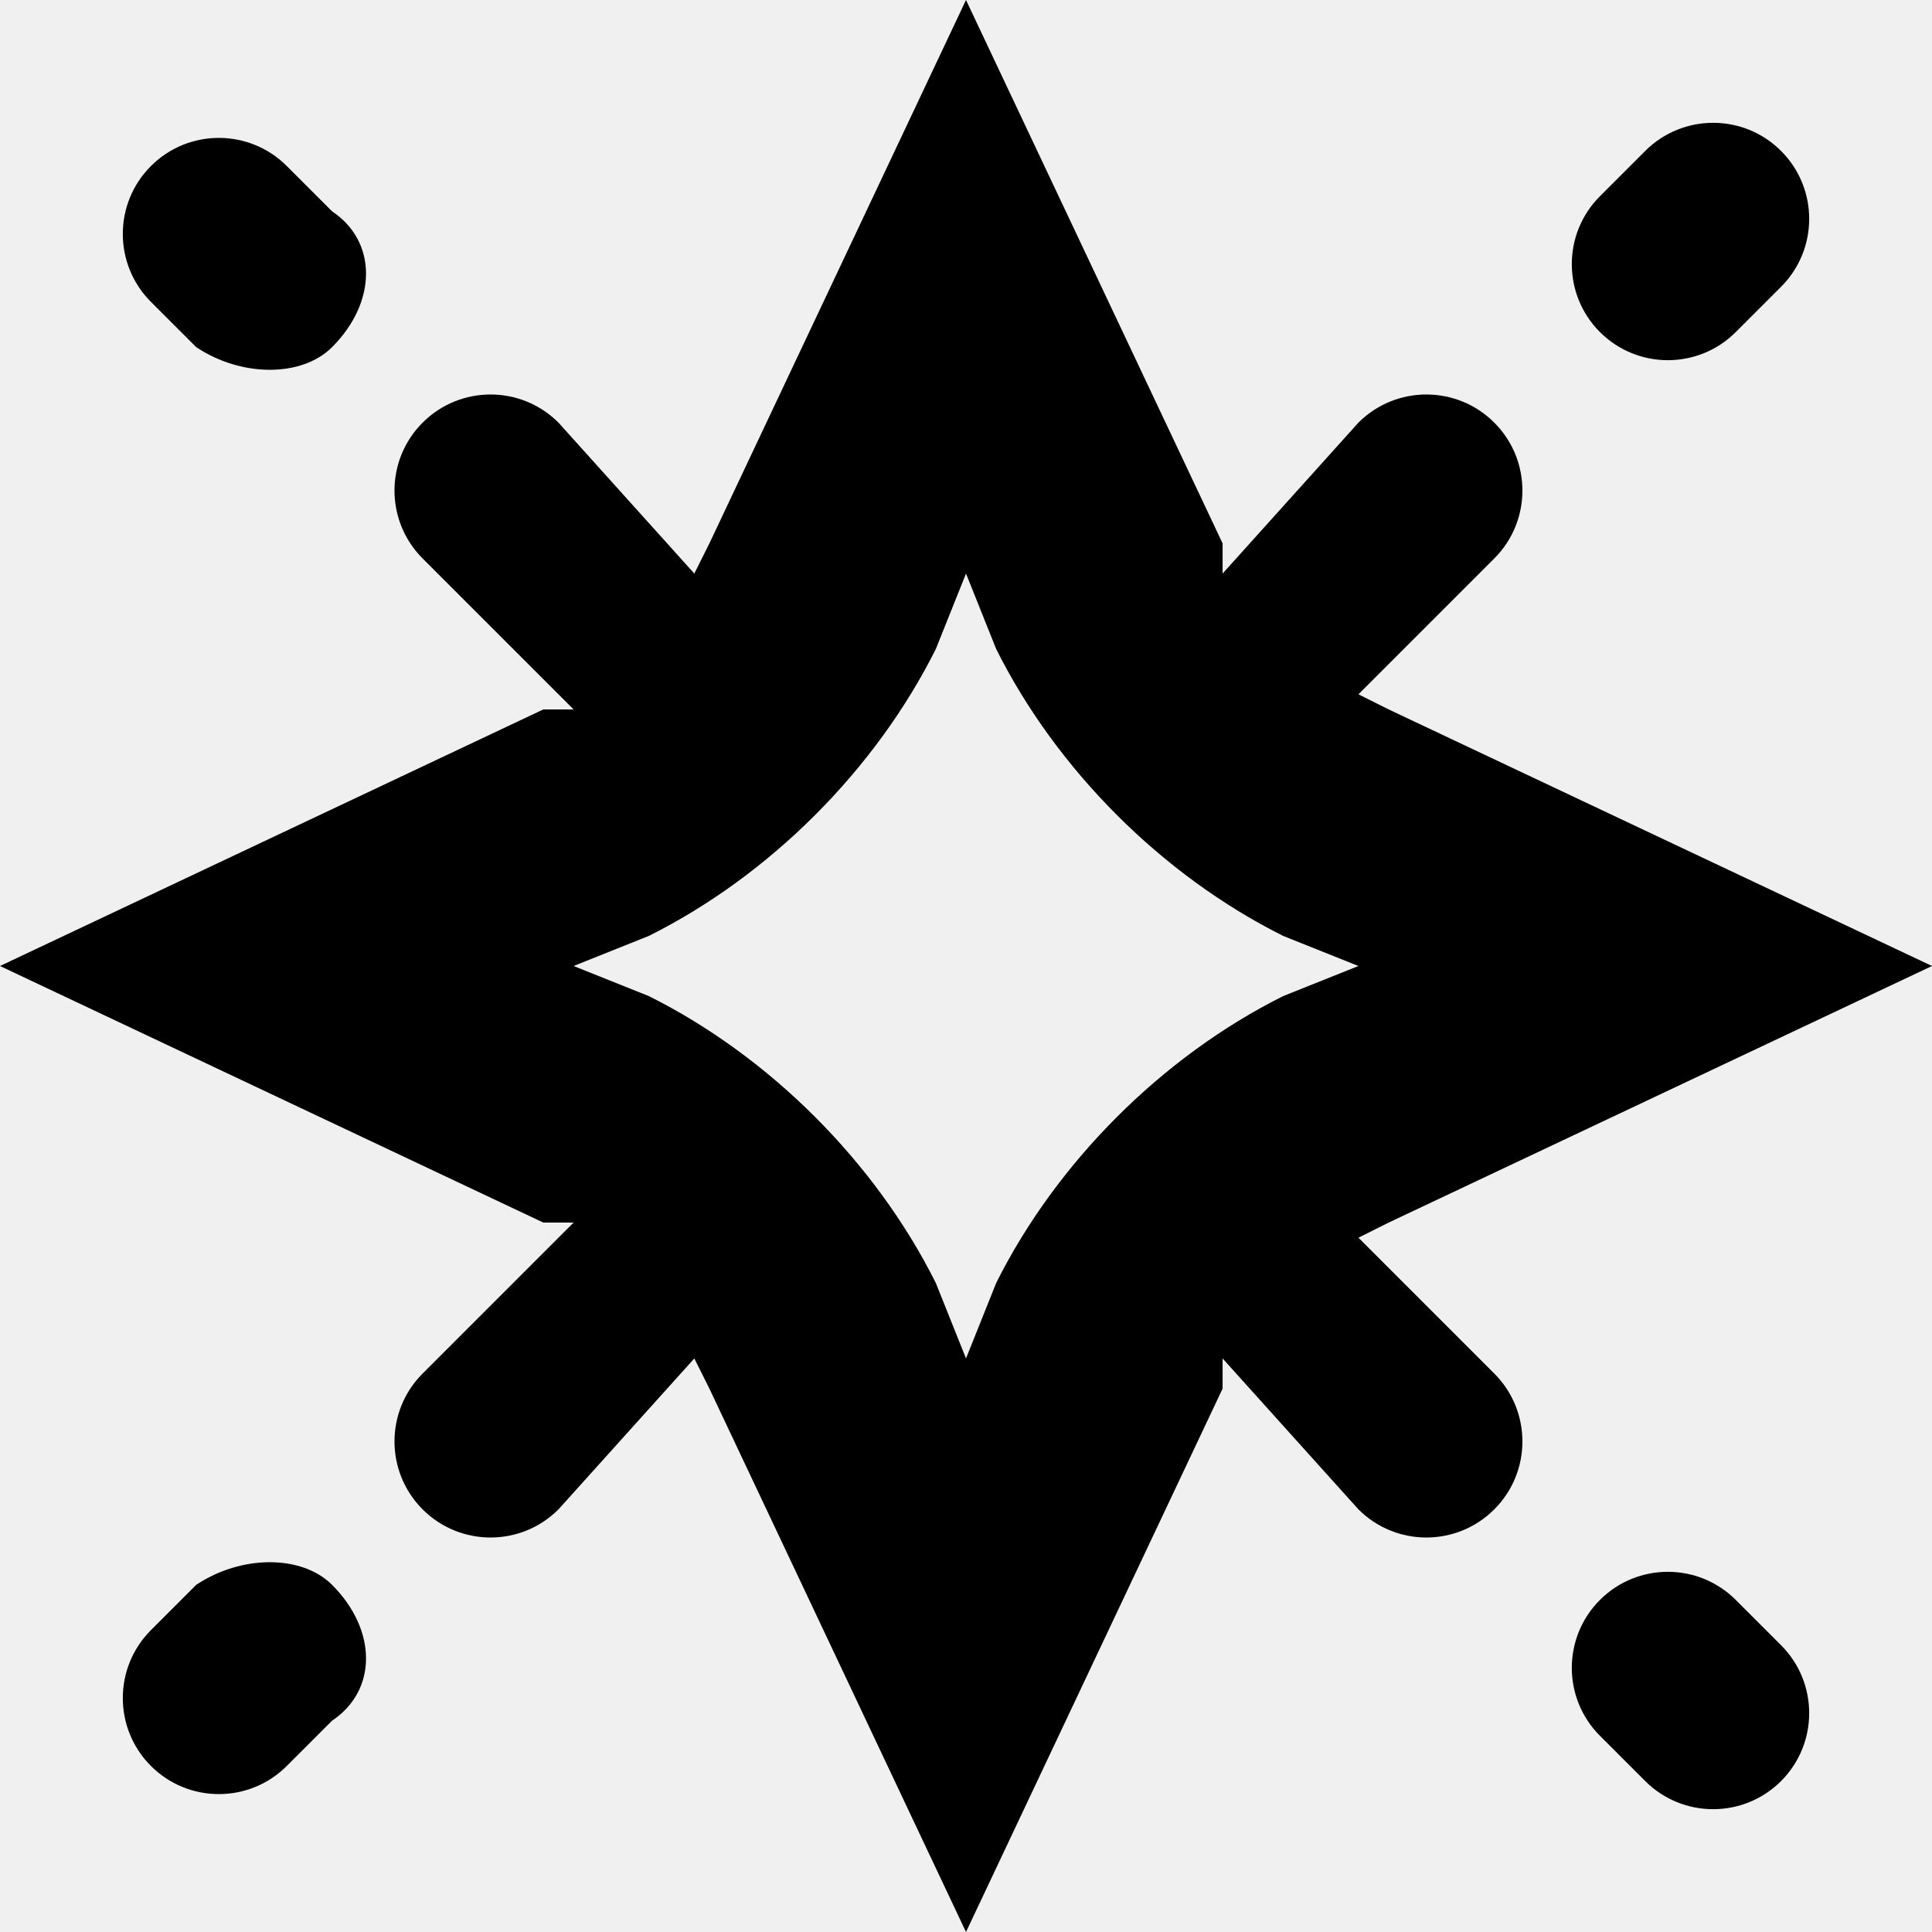
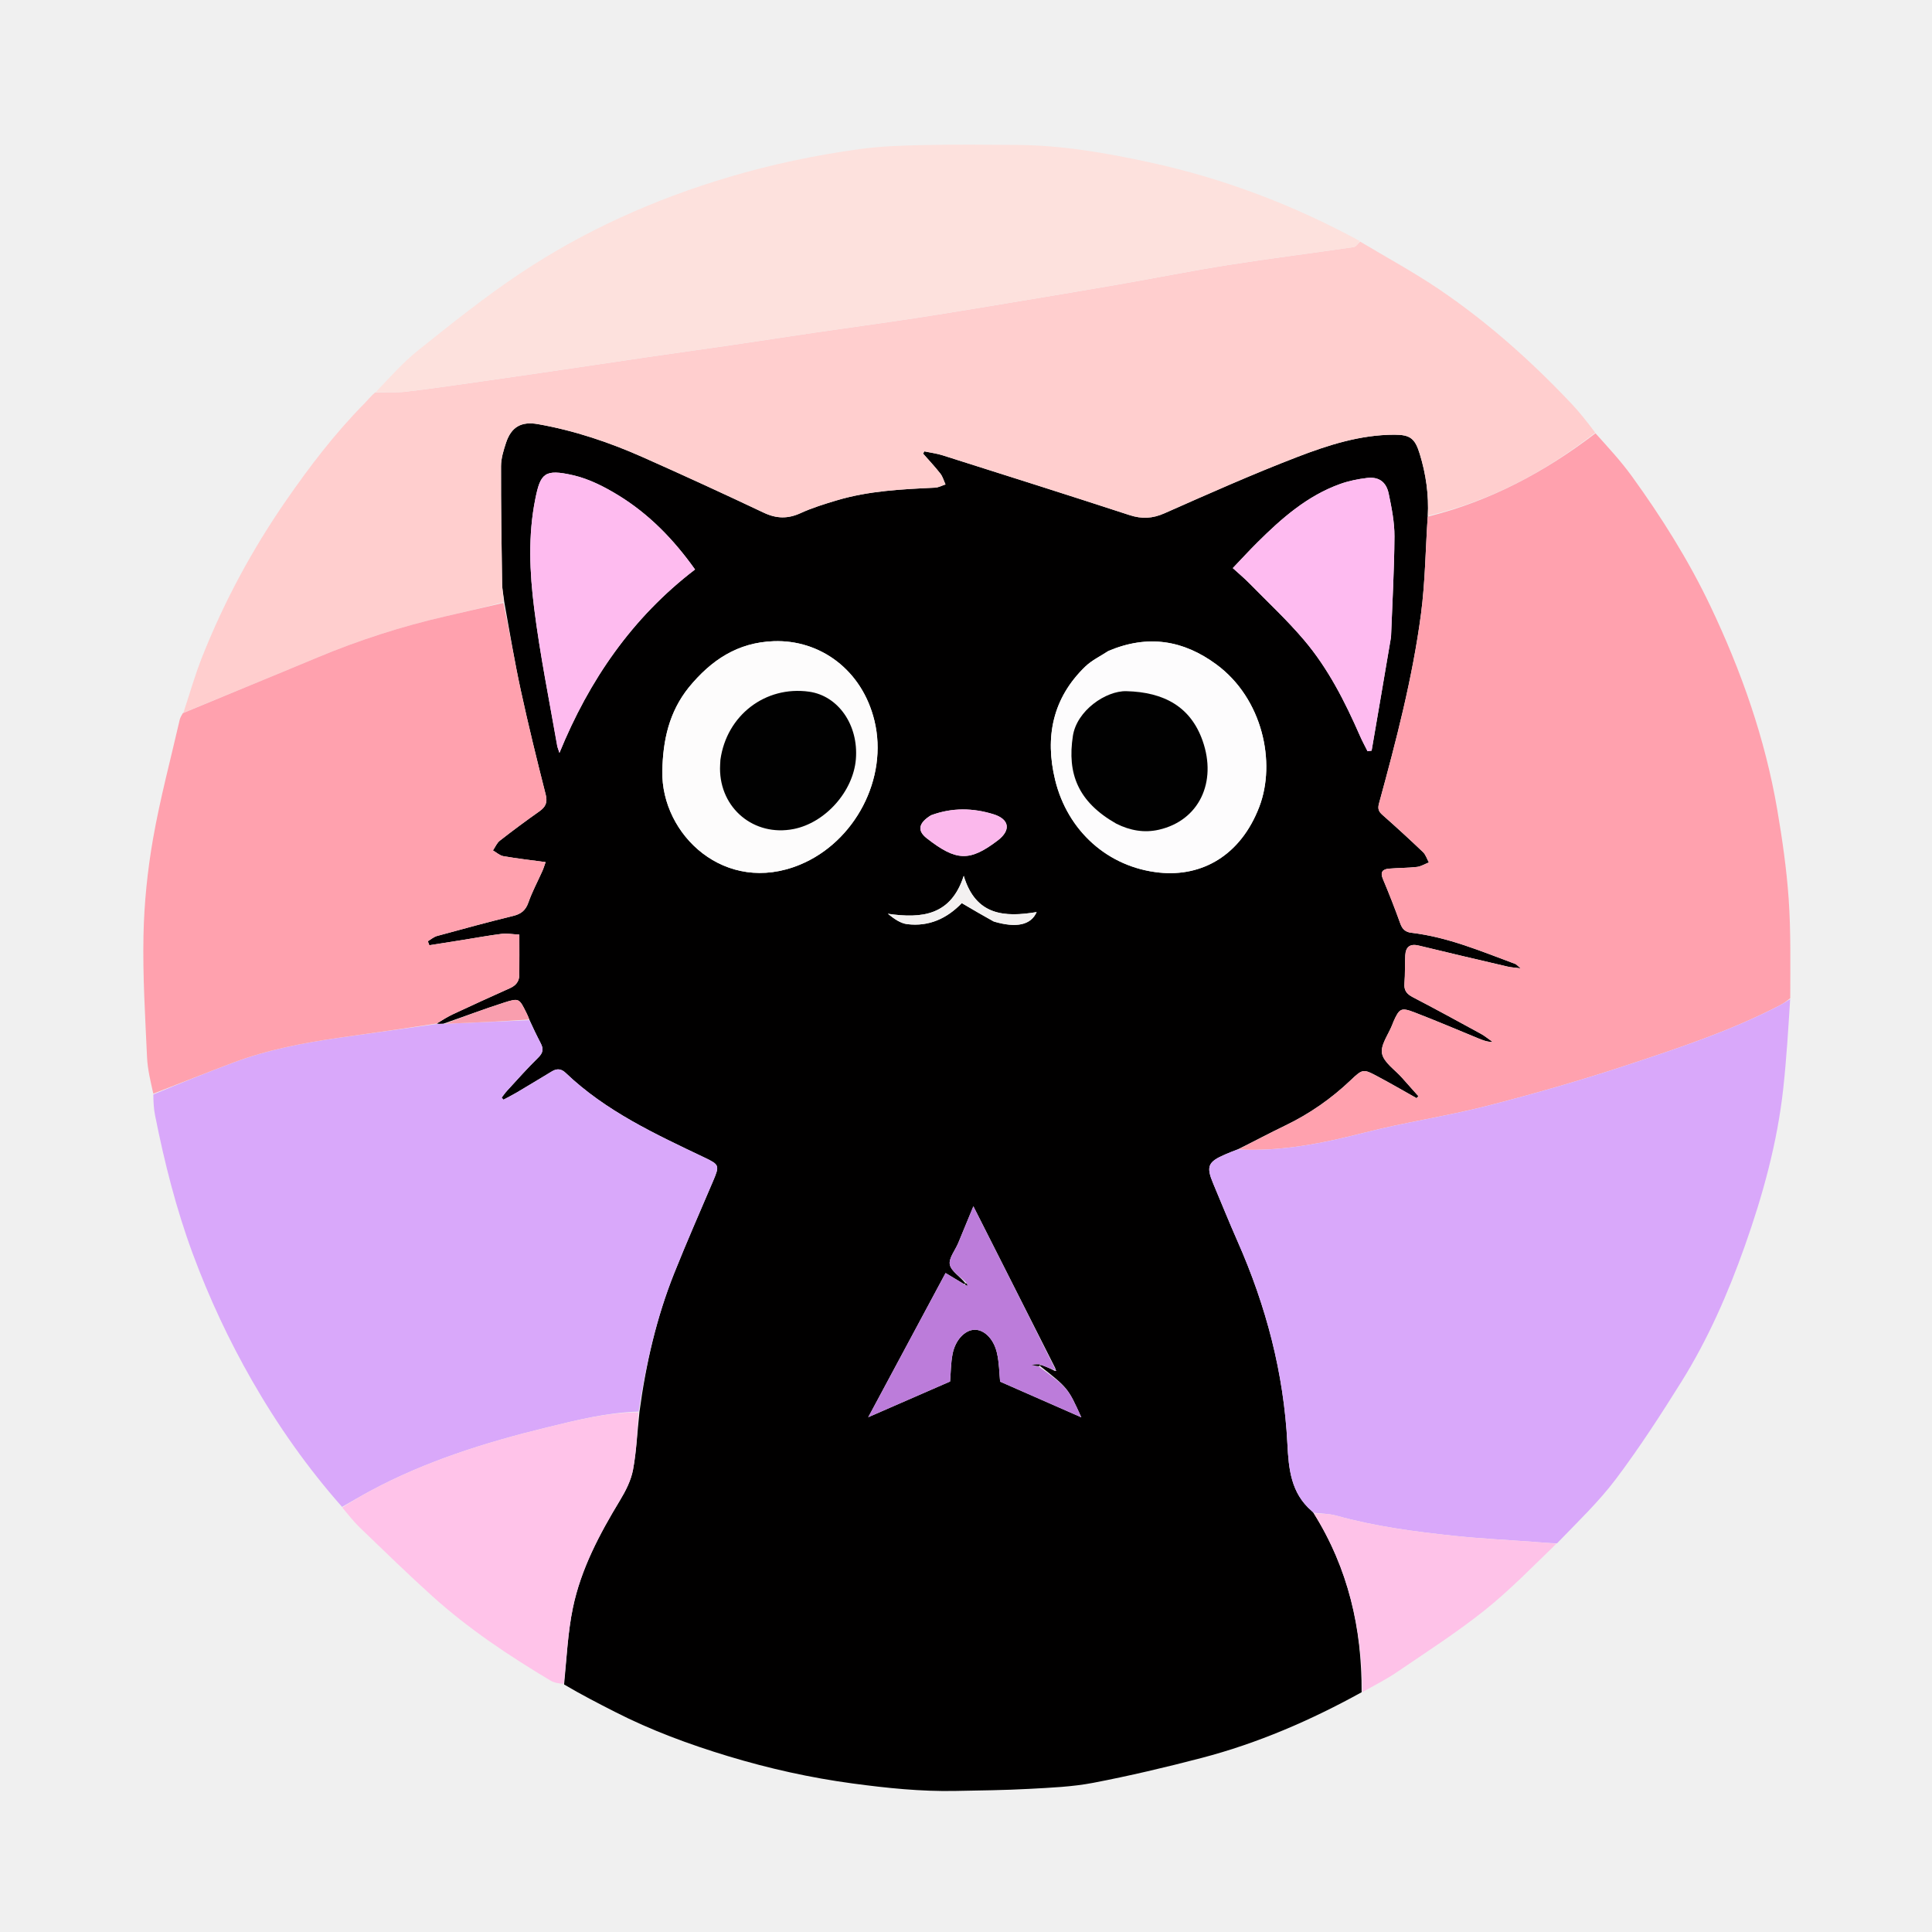
- <svg xmlns="http://www.w3.org/2000/svg" viewBox="0 0 128 128">
-   <path fill-rule="evenodd" d="M81 36 64 0 47 36l-1 2-9-10a6 6 0 0 0-9 9l10 10h-2L0 64l36 17h2L28 91a6 6 0 1 0 9 9l9-10 1 2 17 36 17-36v-2l9 10a6 6 0 1 0 9-9l-9-9 2-1 36-17-36-17-2-1 9-9a6 6 0 1 0-9-9l-9 10v-2Zm-17 2-2 5c-4 8-11 15-19 19l-5 2 5 2c8 4 15 11 19 19l2 5 2-5c4-8 11-15 19-19l5-2-5-2c-8-4-15-11-19-19l-2-5Z" clip-rule="evenodd" />
-   <path d="M118 19a6 6 0 0 0-9-9l-3 3a6 6 0 1 0 9 9l3-3Zm-96 4c-2 2-6 2-9 0l-3-3a6 6 0 1 1 9-9l3 3c3 2 3 6 0 9Zm0 82c-2-2-6-2-9 0l-3 3a6 6 0 1 0 9 9l3-3c3-2 3-6 0-9Zm96 4a6 6 0 0 1-9 9l-3-3a6 6 0 1 1 9-9l3 3Z" />
-   <style>path{fill:#000}@media (prefers-color-scheme:dark){path{fill:#fff}}</style>
+ <svg xmlns="http://www.w3.org/2000/svg" version="1.1" id="Layer_1" x="0px" y="0px" width="100%" viewBox="0 0 1000 1000" enable-background="new 0 0 1000 1000" xml:space="preserve">
+   <path fill="#010000" opacity="1" stroke="none" d=" M704.774,875.9   C678.442,890.446 650.972,902.326 621.84,909.935   C603.328,914.77 584.667,919.173 565.883,922.78   C555.015,924.868 543.787,925.312 532.689,925.917   C519.946,926.612 507.17,926.735 494.407,926.984   C476.629,927.331 459.033,925.5 441.417,923.131   C419.454,920.178 397.951,915.382 376.793,908.972   C356.673,902.877 336.984,895.606 318.217,886.021   C309.517,881.578 300.823,877.121 291.981,871.888   C293.33,858.113 293.881,844.925 296.535,832.174   C300.724,812.047 310.326,794.02 320.932,776.513   C323.889,771.633 326.639,766.192 327.663,760.671   C329.47,750.927 329.878,740.924 331.007,730.636   C334.338,705.786 339.835,681.876 348.998,658.943   C355.397,642.927 362.36,627.134 369.115,611.26   C372.499,603.311 372.349,602.816 364.776,599.205   C339.268,587.042 313.565,575.189 292.77,555.308   C290.478,553.117 288.221,552.993 285.634,554.557   C279.526,558.25 273.42,561.947 267.278,565.584   C265.1,566.874 262.821,567.994 260.588,569.191   C260.277,568.834 259.965,568.477 259.654,568.12   C260.605,566.909 261.478,565.627 262.519,564.5   C267.823,558.755 272.995,552.869 278.584,547.414   C281.082,544.976 281.409,542.929 279.898,540.043   C277.829,536.091 275.933,532.048 273.954,527.677   C273.448,526.276 272.964,525.234 272.453,524.206   C268.767,516.78 268.663,516.461 260.911,518.942   C250.451,522.29 240.169,526.19 229.415,529.88   C227.981,529.948 226.942,529.99 226.096,529.744   C229.045,527.928 231.724,526.236 234.573,524.905   C244.335,520.347 254.133,515.862 263.97,511.466   C267.045,510.092 268.766,507.943 268.796,504.612   C268.858,497.837 268.814,491.062 268.814,483.76   C265.222,483.57 262.406,483.02 259.701,483.357   C252.946,484.198 246.243,485.449 239.516,486.522   C233.755,487.442 227.99,488.343 222.226,489.252   C221.966,488.563 221.705,487.874 221.444,487.186   C223.033,486.256 224.514,484.929 226.229,484.459   C239.31,480.879 252.399,477.316 265.57,474.092   C269.685,473.084 272.048,471.26 273.49,467.141   C275.453,461.534 278.32,456.245 280.748,450.796   C281.373,449.392 281.807,447.903 282.409,446.232   C274.689,445.183 267.595,444.384 260.576,443.158   C258.654,442.822 256.954,441.206 255.152,440.177   C256.323,438.469 257.165,436.338 258.722,435.124   C265.405,429.91 272.22,424.855 279.148,419.97   C282.391,417.683 283.504,415.392 282.447,411.235   C277.908,393.379 273.504,375.478 269.597,357.475   C266.325,342.403 263.813,327.165 261.013,311.578   C260.656,308.19 259.939,305.229 259.894,302.257   C259.585,281.946 259.268,261.632 259.329,241.32   C259.341,237.265 260.623,233.1 261.918,229.184   C264.666,220.874 269.93,218.031 278.394,219.52   C297.323,222.85 315.403,228.94 332.893,236.717   C353.821,246.021 374.643,255.575 395.34,265.379   C401.908,268.489 407.784,268.606 414.372,265.593   C420.381,262.844 426.783,260.87 433.137,258.973   C449.709,254.024 466.844,253.224 483.974,252.414   C485.8,252.327 487.584,251.325 489.387,250.747   C488.522,248.86 487.971,246.729 486.729,245.136   C483.926,241.544 480.781,238.218 477.775,234.784   C478.002,234.4 478.229,234.017 478.456,233.633   C481.624,234.304 484.875,234.712 487.947,235.686   C520.203,245.908 552.468,256.104 584.634,266.606   C591.027,268.693 596.525,268.423 602.738,265.672   C625.482,255.603 648.231,245.465 671.434,236.54   C687.505,230.358 704.08,225.027 721.705,225.005   C729.962,224.995 732.411,226.942 734.874,234.984   C738.068,245.416 739.61,256.049 738.978,267.42   C737.823,284.479 737.687,301.202 735.521,317.657   C731.134,350.982 722.614,383.491 713.766,415.876   C713.021,418.603 713.55,420.023 715.554,421.792   C722.668,428.069 729.671,434.478 736.531,441.031   C737.957,442.393 738.589,444.585 739.586,446.395   C737.518,447.204 735.504,448.481 733.37,448.728   C728.591,449.281 723.743,449.2 718.943,449.611   C715.62,449.896 714.278,451.383 715.802,454.995   C719.024,462.628 722.04,470.358 724.842,478.155   C725.894,481.083 727.605,482.457 730.539,482.803   C749.379,485.019 766.683,492.387 784.237,498.903   C784.87,499.138 785.35,499.782 787.115,501.233   C783.867,500.805 782.097,500.721 780.4,500.324   C765.05,496.737 749.696,493.164 734.381,489.43   C729.819,488.317 727.618,490.088 727.364,494.452   C727.082,499.27 727.364,504.128 726.934,508.927   C726.598,512.676 728.155,514.521 731.329,516.172   C743.113,522.304 754.776,528.671 766.432,535.047   C768.612,536.239 770.547,537.879 772.595,539.312   C769.789,539.345 767.533,538.428 765.28,537.505   C754.223,532.977 743.237,528.262 732.084,523.984   C725.198,521.343 724.324,521.973 721.302,528.674   C721.03,529.278 720.814,529.907 720.572,530.525   C718.625,535.491 714.463,540.896 715.337,545.302   C716.261,549.955 721.978,553.662 725.613,557.771   C728.453,560.982 731.311,564.177 734.161,567.379   C733.849,567.723 733.536,568.067 733.223,568.411   C726.603,564.702 720.04,560.884 713.346,557.312   C705.696,553.229 705.434,553.102 699.184,559.049   C689.087,568.658 677.864,576.495 665.31,582.54   C657.097,586.495 649.049,590.792 640.56,594.964   C638.208,595.824 636.219,596.646 634.239,597.491   C625.168,601.362 624.207,603.746 627.998,612.717   C632.19,622.64 636.194,632.645 640.548,642.496   C655.314,675.907 664.514,710.739 666.348,747.249   C667.008,760.389 668.185,772.753 678.859,782.018   C679.224,782.334 679.577,782.664 680.03,783.329   C697.894,811.861 704.931,842.919 704.774,875.9  M498.742,664.504   C495.633,662.638 492.525,660.772 489.424,658.91   C475.914,684.1 462.436,709.231 449.397,733.545   C463.365,727.453 477.716,721.194 491.765,715.067   C492.137,710.609 492.112,705.612 493.056,700.805   C494.481,693.549 499.389,688.503 504.27,688.291   C509.146,688.079 514.225,692.682 515.99,700.167   C517.22,705.386 517.22,710.894 517.653,715.139   C531.936,721.415 545.883,727.544 559.689,733.611   C552.831,718.453 552.831,718.453 538.104,706.862   C538.227,706.699 538.35,706.535 539.162,706.571   C541.399,707.425 543.635,708.279 546.027,709.618   C546.254,709.614 546.482,709.61 546.71,709.606   C546.552,709.323 546.394,709.039 546.154,708.047   C531.964,679.996 517.773,651.945 503.819,624.362   C501.502,629.986 498.761,636.686 495.98,643.37   C494.399,647.172 490.904,651.365 491.637,654.624   C492.434,658.166 497.136,660.83 499.734,664.304   C499.617,664.46 499.5,664.616 498.742,664.504  M356.412,355.923   C346.299,368.561 343.128,383.105 342.816,399.092   C342.172,432.132 375.392,463.523 414.048,447.558   C442.5,435.808 459.872,402.871 452.599,372.992   C446.181,346.627 424.374,331.026 400.459,331.88   C381.815,332.545 368.192,341.593 356.412,355.923  M288.577,386.683   C288.906,387.689 289.235,388.695 289.565,389.701   C304.982,351.994 327.25,319.622 359.751,294.763   C348.559,279.012 335.785,265.996 320.039,256.349   C312.816,251.924 304.857,247.869 296.692,245.993   C281.795,242.571 279.727,245.052 277.06,258.322   C273.285,277.107 274.126,296.179 276.494,314.931   C279.499,338.726 284.257,362.3 288.577,386.683  M573.574,336.981   C569.588,339.639 565.091,341.77 561.702,345.046   C544.819,361.366 540.755,381.524 546.124,403.639   C552.538,430.055 573.461,448.948 600.21,451.664   C622.228,453.899 642.193,442.752 651.815,417.574   C660.567,394.675 653.583,361.599 629.594,343.913   C612.498,331.309 594.133,328.314 573.574,336.981  M719.999,329.484   C720.647,312.207 721.668,294.931 721.765,277.651   C721.807,270.274 720.301,262.806 718.791,255.527   C717.511,249.361 713.61,246.676 707.592,247.393   C702.869,247.955 698.08,248.92 693.615,250.524   C676.607,256.636 663.385,268.271 650.826,280.749   C646.614,284.933 642.603,289.319 638.09,294.042   C641.306,296.977 644.094,299.293 646.62,301.866   C656.149,311.575 666.15,320.895 674.937,331.242   C687.473,346.004 696.179,363.228 703.927,380.909   C705.107,383.603 706.528,386.191 707.838,388.828   C708.542,388.733 709.246,388.637 709.95,388.542   C713.289,369.158 716.628,349.774 719.999,329.484  M481.766,422.024   C475.495,425.917 474.538,429.88 479.752,433.936   C494.884,445.707 501.759,446.152 516.377,435.057   C523.404,429.723 522.547,423.997 514.112,421.415   C503.724,418.235 492.99,417.876 481.766,422.024  M514.65,477.034   C526.088,480.431 533.607,478.807 536.568,472.086   C519.942,474.836 505.019,473.975 498.826,453.316   C492.242,473.861 477.196,475.551 459.557,472.969   C462.878,475.641 466.097,477.905 469.544,478.334   C480.863,479.742 490.279,475.303 497.811,467.45   C503.395,470.732 508.63,473.809 514.65,477.034  z" />
+   <path fill="#FFCECE" opacity="1" stroke="none" d=" M739.078,266.962   C739.61,256.049 738.068,245.416 734.874,234.984   C732.411,226.942 729.962,224.995 721.705,225.005   C704.08,225.027 687.505,230.358 671.434,236.54   C648.231,245.465 625.482,255.603 602.738,265.672   C596.525,268.423 591.027,268.693 584.634,266.606   C552.468,256.104 520.203,245.908 487.947,235.686   C484.875,234.712 481.624,234.304 478.456,233.633   C478.229,234.017 478.002,234.4 477.775,234.784   C480.781,238.218 483.926,241.544 486.729,245.136   C487.971,246.729 488.522,248.86 489.387,250.747   C487.584,251.325 485.8,252.327 483.974,252.414   C466.844,253.224 449.709,254.024 433.137,258.973   C426.783,260.87 420.381,262.844 414.372,265.593   C407.784,268.606 401.908,268.489 395.34,265.379   C374.643,255.575 353.821,246.021 332.893,236.717   C315.403,228.94 297.323,222.85 278.394,219.52   C269.93,218.031 264.666,220.874 261.918,229.184   C260.623,233.1 259.341,237.265 259.329,241.32   C259.268,261.632 259.585,281.946 259.894,302.257   C259.939,305.229 260.656,308.19 260.622,311.631   C250.343,314.4 240.51,316.719 230.663,318.979   C207.95,324.191 185.859,331.293 164.352,340.288   C141.256,349.948 118.068,359.386 94.92,368.92   C98.154,359.214 100.935,349.328 104.707,339.835   C116,311.407 130.438,284.602 147.828,259.433   C160.15,241.598 173.277,224.384 188.553,208.913   C190.284,207.16 191.787,205.182 194.163,203.153   C199.923,202.946 204.966,203.321 209.901,202.757   C221.711,201.408 233.475,199.659 245.247,197.992   C260.129,195.885 275.002,193.718 289.874,191.54   C304.581,189.386 319.277,187.155 333.986,185.015   C348.861,182.851 363.752,180.801 378.624,178.623   C393.331,176.469 408.016,174.173 422.723,172.021   C439.558,169.557 456.424,167.298 473.244,164.737   C489.244,162.3 505.21,159.632 521.177,156.985   C540.243,153.824 559.309,150.656 578.349,147.345   C597.56,144.004 616.689,140.162 635.947,137.129   C657.48,133.737 679.123,131.045 700.694,127.883   C701.91,127.705 702.905,126.022 704.003,125.039   C717.75,133.294 731.908,140.944 745.156,149.936   C770.203,166.936 792.705,187.045 813.483,209.049   C817.791,213.611 821.665,218.581 825.689,223.954   C799.57,244.367 771.181,259.454 739.078,266.962  z" />
+   <path fill="#FFA1AE" opacity="1" stroke="none" d=" M738.978,267.42   C771.181,259.454 799.57,244.367 825.822,224.265   C832.227,231.442 838.904,238.569 844.584,246.419   C860.008,267.736 874.006,289.982 885.331,313.782   C901.351,347.448 913.651,382.403 919.932,419.241   C922.53,434.479 924.738,449.857 925.811,465.263   C926.986,482.138 926.644,499.119 926.629,516.678   C924.594,518.331 922.947,519.462 921.187,520.376   C895.868,533.521 868.856,542.462 841.913,551.362   C818.161,559.208 794.066,566.148 769.835,572.367   C748.996,577.715 727.578,580.804 706.734,586.133   C685.062,591.674 663.422,596.151 640.927,594.936   C649.049,590.792 657.097,586.495 665.31,582.54   C677.864,576.495 689.087,568.658 699.184,559.049   C705.434,553.102 705.696,553.229 713.346,557.312   C720.04,560.884 726.603,564.702 733.223,568.411   C733.536,568.067 733.849,567.723 734.161,567.379   C731.311,564.177 728.453,560.982 725.613,557.771   C721.978,553.662 716.261,549.955 715.337,545.302   C714.463,540.896 718.625,535.491 720.572,530.525   C720.814,529.907 721.03,529.278 721.302,528.674   C724.324,521.973 725.198,521.343 732.084,523.984   C743.237,528.262 754.223,532.977 765.28,537.505   C767.533,538.428 769.789,539.345 772.595,539.312   C770.547,537.879 768.612,536.239 766.432,535.047   C754.776,528.671 743.113,522.304 731.329,516.172   C728.155,514.521 726.598,512.676 726.934,508.927   C727.364,504.128 727.082,499.27 727.364,494.452   C727.618,490.088 729.819,488.317 734.381,489.43   C749.696,493.164 765.05,496.737 780.4,500.324   C782.097,500.721 783.867,500.805 787.115,501.233   C785.35,499.782 784.87,499.138 784.237,498.903   C766.683,492.387 749.379,485.019 730.539,482.803   C727.605,482.457 725.894,481.083 724.842,478.155   C722.04,470.358 719.024,462.628 715.802,454.995   C714.278,451.383 715.62,449.896 718.943,449.611   C723.743,449.2 728.591,449.281 733.37,448.728   C735.504,448.481 737.518,447.204 739.586,446.395   C738.589,444.585 737.957,442.393 736.531,441.031   C729.671,434.478 722.668,428.069 715.554,421.792   C713.55,420.023 713.021,418.603 713.766,415.876   C722.614,383.491 731.134,350.982 735.521,317.657   C737.687,301.202 737.823,284.479 738.978,267.42  z" />
+   <path fill="#D9A8FA" opacity="1" stroke="none" d=" M640.56,594.964   C663.422,596.151 685.062,591.674 706.734,586.133   C727.578,580.804 748.996,577.715 769.835,572.367   C794.066,566.148 818.161,559.208 841.913,551.362   C868.856,542.462 895.868,533.521 921.187,520.376   C922.947,519.462 924.594,518.331 926.589,517.144   C925.619,532.456 924.702,547.964 923.012,563.388   C919.938,591.453 912.468,618.514 903.068,645.054   C894.413,669.494 884.02,693.203 870.279,715.216   C859.604,732.32 848.591,749.296 836.494,765.401   C827.573,777.278 816.661,787.66 805.887,798.851   C801.186,798.67 797.236,798.322 793.282,798.027   C779.766,797.02 766.212,796.384 752.742,794.954   C732.209,792.774 711.737,790.084 691.755,784.508   C687.969,783.451 683.883,783.467 679.936,782.988   C679.577,782.664 679.224,782.334 678.859,782.018   C668.185,772.753 667.008,760.389 666.348,747.249   C664.514,710.739 655.314,675.907 640.548,642.496   C636.194,632.645 632.19,622.64 627.998,612.717   C624.207,603.746 625.168,601.362 634.239,597.491   C636.219,596.646 638.208,595.824 640.56,594.964  z" />
+   <path fill="#D9A8FA" opacity="1" stroke="none" d=" M273.963,528.043   C275.933,532.048 277.829,536.091 279.898,540.043   C281.409,542.929 281.082,544.976 278.584,547.414   C272.995,552.869 267.823,558.755 262.519,564.5   C261.478,565.627 260.605,566.909 259.654,568.12   C259.965,568.477 260.277,568.834 260.588,569.191   C262.821,567.994 265.1,566.874 267.278,565.584   C273.42,561.947 279.526,558.25 285.634,554.557   C288.221,552.993 290.478,553.117 292.77,555.308   C313.565,575.189 339.268,587.042 364.776,599.205   C372.349,602.816 372.499,603.311 369.115,611.26   C362.36,627.134 355.397,642.927 348.998,658.943   C339.835,681.876 334.338,705.786 330.558,730.63   C313.789,731.138 298.295,735.117 282.694,738.927   C251.195,746.618 220.456,756.258 191.761,771.647   C186.798,774.309 181.953,777.191 177.054,779.972   C159.232,759.829 143.82,737.915 130.475,714.632   C118.433,693.623 108.198,671.716 99.77,648.935   C91.141,625.607 85.107,601.641 80.267,577.322   C79.593,573.934 79.406,570.449 79.358,566.503   C93.34,560.665 106.901,555.183 120.589,550.04   C138.55,543.291 157.29,539.715 176.217,537.023   C192.776,534.667 209.341,532.361 225.904,530.033   C226.942,529.99 227.981,529.948 229.887,529.929   C245.157,529.316 259.56,528.68 273.963,528.043  z" />
+   <path fill="#FFA1AE" opacity="1" stroke="none" d=" M226.096,529.744   C209.341,532.361 192.776,534.667 176.217,537.023   C157.29,539.715 138.55,543.291 120.589,550.04   C106.901,555.183 93.34,560.665 79.349,566.076   C77.986,559.875 76.402,553.62 76.115,547.307   C75.159,526.289 73.834,505.233 74.265,484.225   C74.609,467.481 76.324,450.611 79.221,434.111   C82.854,413.422 88.307,393.051 93.016,372.552   C93.27,371.445 93.899,370.424 94.637,369.142   C118.068,359.386 141.256,349.948 164.352,340.288   C185.859,331.293 207.95,324.191 230.663,318.979   C240.51,316.719 250.343,314.4 260.573,312.054   C263.813,327.165 266.325,342.403 269.597,357.475   C273.504,375.478 277.908,393.379 282.447,411.235   C283.504,415.392 282.391,417.683 279.148,419.97   C272.22,424.855 265.405,429.91 258.722,435.124   C257.165,436.338 256.323,438.469 255.152,440.177   C256.954,441.206 258.654,442.822 260.576,443.158   C267.595,444.384 274.689,445.183 282.409,446.232   C281.807,447.903 281.373,449.392 280.748,450.796   C278.32,456.245 275.453,461.534 273.49,467.141   C272.048,471.26 269.685,473.084 265.57,474.092   C252.399,477.316 239.31,480.879 226.229,484.459   C224.514,484.929 223.033,486.256 221.444,487.186   C221.705,487.874 221.966,488.563 222.226,489.252   C227.99,488.343 233.755,487.442 239.516,486.522   C246.243,485.449 252.946,484.198 259.701,483.357   C262.406,483.02 265.222,483.57 268.814,483.76   C268.814,491.062 268.858,497.837 268.796,504.612   C268.766,507.943 267.045,510.092 263.97,511.466   C254.133,515.862 244.335,520.347 234.573,524.905   C231.724,526.236 229.045,527.928 226.096,529.744  z" />
+   <path fill="#FDE1DD" opacity="1" stroke="none" d=" M703.812,124.751   C702.905,126.022 701.91,127.705 700.694,127.883   C679.123,131.045 657.48,133.737 635.947,137.129   C616.689,140.162 597.56,144.004 578.349,147.345   C559.309,150.656 540.243,153.824 521.177,156.985   C505.21,159.632 489.244,162.3 473.244,164.737   C456.424,167.298 439.558,169.557 422.723,172.021   C408.016,174.173 393.331,176.469 378.624,178.623   C363.752,180.801 348.861,182.851 333.986,185.015   C319.277,187.155 304.581,189.386 289.874,191.54   C275.002,193.718 260.129,195.885 245.247,197.992   C233.475,199.659 221.711,201.408 209.901,202.757   C204.966,203.321 199.923,202.946 194.461,202.996   C201.477,195.689 208.423,187.71 216.558,181.22   C233.766,167.491 251.003,153.65 269.299,141.461   C302.655,119.24 338.952,103.015 377.455,91.592   C399.578,85.028 422.045,80.318 444.83,77.187   C455.793,75.68 466.956,75.317 478.042,75.086   C494.2,74.75 510.371,74.908 526.535,75.022   C549.649,75.185 572.286,79.1 594.794,83.972   C633.015,92.246 669.216,105.94 703.812,124.751  z" />
+   <path fill="#FFC3E9" opacity="1" stroke="none" d=" M177.167,780.286   C181.953,777.191 186.798,774.309 191.761,771.647   C220.456,756.258 251.195,746.618 282.694,738.927   C298.295,735.117 313.789,731.138 330.422,731.023   C329.878,740.924 329.47,750.927 327.663,760.671   C326.639,766.192 323.889,771.633 320.932,776.513   C310.326,794.02 300.724,812.047 296.535,832.174   C293.881,844.925 293.33,858.113 291.798,871.573   C289.499,871.352 286.985,871.087 285.015,869.91   C263.406,857.002 242.488,843.057 223.758,826.161   C210.959,814.615 198.612,802.563 186.187,790.608   C182.979,787.521 180.236,783.949 177.167,780.286  z" />
+   <path fill="#FEC2E8" opacity="1" stroke="none" d=" M680.03,783.329   C683.883,783.467 687.969,783.451 691.755,784.508   C711.737,790.084 732.209,792.774 752.742,794.954   C766.212,796.384 779.766,797.02 793.282,798.027   C797.236,798.322 801.186,798.67 805.599,799.012   C793.552,810.601 781.656,822.936 768.375,833.536   C753.946,845.052 738.314,855.078 723.029,865.493   C717.439,869.302 711.34,872.365 705.124,875.834   C704.931,842.919 697.894,811.861 680.03,783.329  z" />
+   <path fill="#FDFCFC" opacity="1" stroke="none" d=" M356.648,355.655   C368.192,341.593 381.815,332.545 400.459,331.88   C424.374,331.026 446.181,346.627 452.599,372.992   C459.872,402.871 442.5,435.808 414.048,447.558   C375.392,463.523 342.172,432.132 342.816,399.092   C343.128,383.105 346.299,368.561 356.648,355.655  M372.853,393.769   C372.794,395.097 372.683,396.426 372.683,397.755   C372.683,418.504 390.336,433.071 410.679,429.122   C427.145,425.925 441.658,409.655 443,392.889   C444.41,375.269 433.894,360.134 418.769,358.016   C396.222,354.859 376.077,370.162 372.853,393.769  z" />
+   <path fill="#FEBBEF" opacity="1" stroke="none" d=" M288.418,386.327   C284.257,362.3 279.499,338.726 276.494,314.931   C274.126,296.179 273.285,277.107 277.06,258.322   C279.727,245.052 281.795,242.571 296.692,245.993   C304.857,247.869 312.816,251.924 320.039,256.349   C335.785,265.996 348.559,279.012 359.751,294.763   C327.25,319.622 304.982,351.994 289.565,389.701   C289.235,388.695 288.906,387.689 288.418,386.327  z" />
+   <path fill="#FDFCFD" opacity="1" stroke="none" d=" M573.935,336.854   C594.133,328.314 612.498,331.309 629.594,343.913   C653.583,361.599 660.567,394.675 651.815,417.574   C642.193,442.752 622.228,453.899 600.21,451.664   C573.461,448.948 552.538,430.055 546.124,403.639   C540.755,381.524 544.819,361.366 561.702,345.046   C565.091,341.77 569.588,339.639 573.935,336.854  M578.101,426.528   C585.024,429.944 592.33,431.18 599.855,429.456   C620.592,424.705 630.04,404.874 622.439,383.346   C616.306,365.979 602.687,358.232 582.978,357.757   C572.398,357.503 557.34,367.768 555.323,380.934   C552.343,400.39 557.895,415.013 578.101,426.528  z" />
+   <path fill="#FEBBF0" opacity="1" stroke="none" d=" M719.984,329.937   C716.628,349.774 713.289,369.158 709.95,388.542   C709.246,388.637 708.542,388.733 707.838,388.828   C706.528,386.191 705.107,383.603 703.927,380.909   C696.179,363.228 687.473,346.004 674.937,331.242   C666.15,320.895 656.149,311.575 646.62,301.866   C644.094,299.293 641.306,296.977 638.09,294.042   C642.603,289.319 646.614,284.933 650.826,280.749   C663.385,268.271 676.607,256.636 693.615,250.524   C698.08,248.92 702.869,247.955 707.592,247.393   C713.61,246.676 717.511,249.361 718.791,255.527   C720.301,262.806 721.807,270.274 721.765,277.651   C721.668,294.931 720.647,312.207 719.984,329.937  z" />
+   <path fill="#BC7CDA" opacity="1" stroke="none" d=" M545.871,709.133   C543.635,708.279 541.399,707.425 538.51,706.322   C537.037,706.148 536.216,706.224 533.978,706.432   C536.167,706.961 536.939,707.147 537.711,707.334   C552.831,718.453 552.831,718.453 559.689,733.611   C545.883,727.544 531.936,721.415 517.653,715.139   C517.22,710.894 517.22,705.386 515.99,700.167   C514.225,692.682 509.146,688.079 504.27,688.291   C499.389,688.503 494.481,693.549 493.056,700.805   C492.112,705.612 492.137,710.609 491.765,715.067   C477.716,721.194 463.365,727.453 449.397,733.545   C462.436,709.231 475.914,684.1 489.424,658.91   C492.525,660.772 495.633,662.638 499.258,664.843   C500.133,665.261 500.492,665.341 500.852,665.421   C500.613,664.906 500.374,664.391 500.134,663.877   C497.136,660.83 492.434,658.166 491.637,654.624   C490.904,651.365 494.399,647.172 495.98,643.37   C498.761,636.686 501.502,629.986 503.819,624.362   C517.773,651.945 531.964,679.996 546.104,708.496   C546.054,708.945 545.871,709.133 545.871,709.133  z" />
+   <path fill="#FBB8EC" opacity="1" stroke="none" d=" M482.132,421.905   C492.99,417.876 503.724,418.235 514.112,421.415   C522.547,423.997 523.404,429.723 516.377,435.057   C501.759,446.152 494.884,445.707 479.752,433.936   C474.538,429.88 475.495,425.917 482.132,421.905  z" />
+   <path fill="#F3F1F1" opacity="1" stroke="none" d=" M514.257,476.96   C508.63,473.809 503.395,470.732 497.811,467.45   C490.279,475.303 480.863,479.742 469.544,478.334   C466.097,477.905 462.878,475.641 459.557,472.969   C477.196,475.551 492.242,473.861 498.826,453.316   C505.019,473.975 519.942,474.836 536.568,472.086   C533.607,478.807 526.088,480.431 514.257,476.96  z" />
+   <path fill="#F99EAE" opacity="1" stroke="none" d=" M273.954,527.677   C259.56,528.68 245.157,529.316 230.282,529.903   C240.169,526.19 250.451,522.29 260.911,518.942   C268.663,516.461 268.767,516.78 272.453,524.206   C272.964,525.234 273.448,526.276 273.954,527.677  z" />
+   <path fill="#BC7CDA" opacity="1" stroke="none" d=" M546.145,708.85   C546.394,709.039 546.552,709.323 546.71,709.606   C546.482,709.61 546.254,709.614 545.949,709.376   C545.871,709.133 546.054,708.945 546.145,708.85  z" />
+   <path fill="#010101" opacity="1" stroke="none" d=" M372.882,393.31   C376.077,370.162 396.222,354.859 418.769,358.016   C433.894,360.134 444.41,375.269 443,392.889   C441.658,409.655 427.145,425.925 410.679,429.122   C390.336,433.071 372.683,418.504 372.683,397.755   C372.683,396.426 372.794,395.097 372.882,393.31  z" />
+   <path fill="#010101" opacity="1" stroke="none" d=" M577.782,426.322   C557.895,415.013 552.343,400.39 555.323,380.934   C557.34,367.768 572.398,357.503 582.978,357.757   C602.687,358.232 616.306,365.979 622.439,383.346   C630.04,404.874 620.592,424.705 599.855,429.456   C592.33,431.18 585.024,429.944 577.782,426.322  z" />
+   <path fill="#010000" opacity="1" stroke="none" d=" M537.908,707.098   C536.939,707.147 536.167,706.961 533.978,706.432   C536.216,706.224 537.037,706.148 538.165,706.222   C538.35,706.535 538.227,706.699 537.908,707.098  z" />
+   <path fill="#010000" opacity="1" stroke="none" d=" M499.934,664.09   C500.374,664.391 500.613,664.906 500.852,665.421   C500.492,665.341 500.133,665.261 499.578,664.977   C499.5,664.616 499.617,664.46 499.934,664.09  z" />
</svg>
